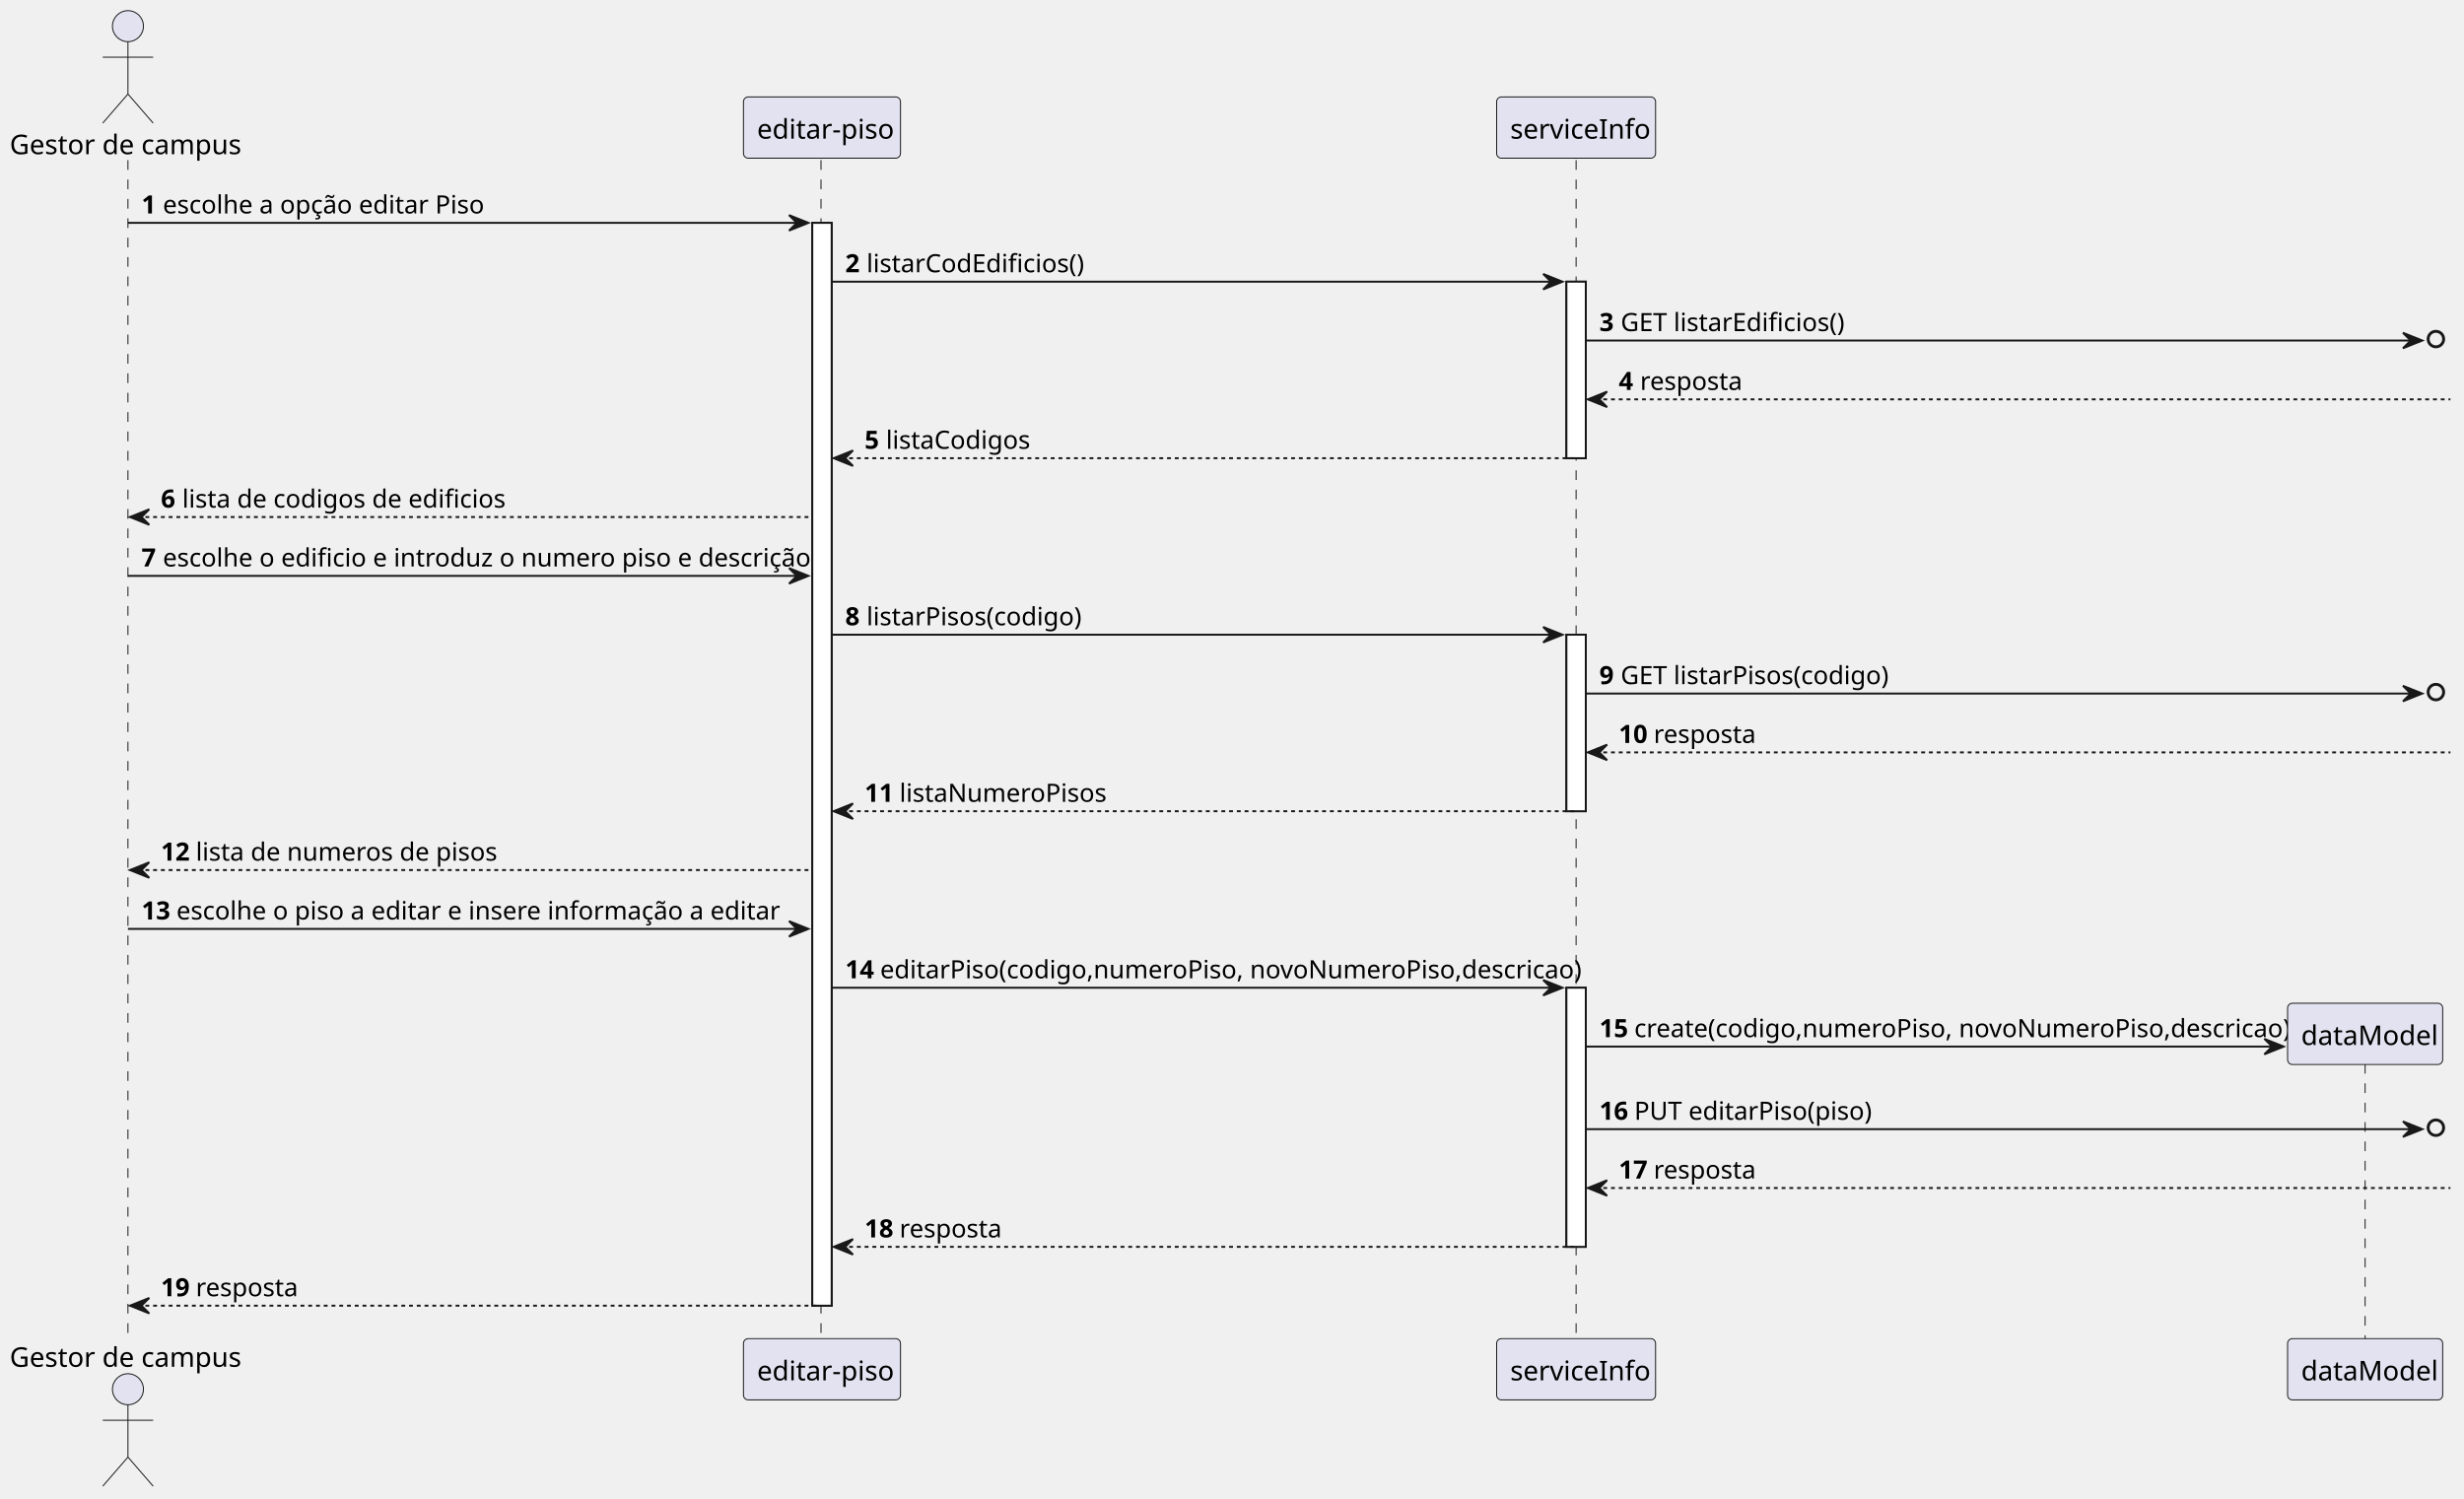
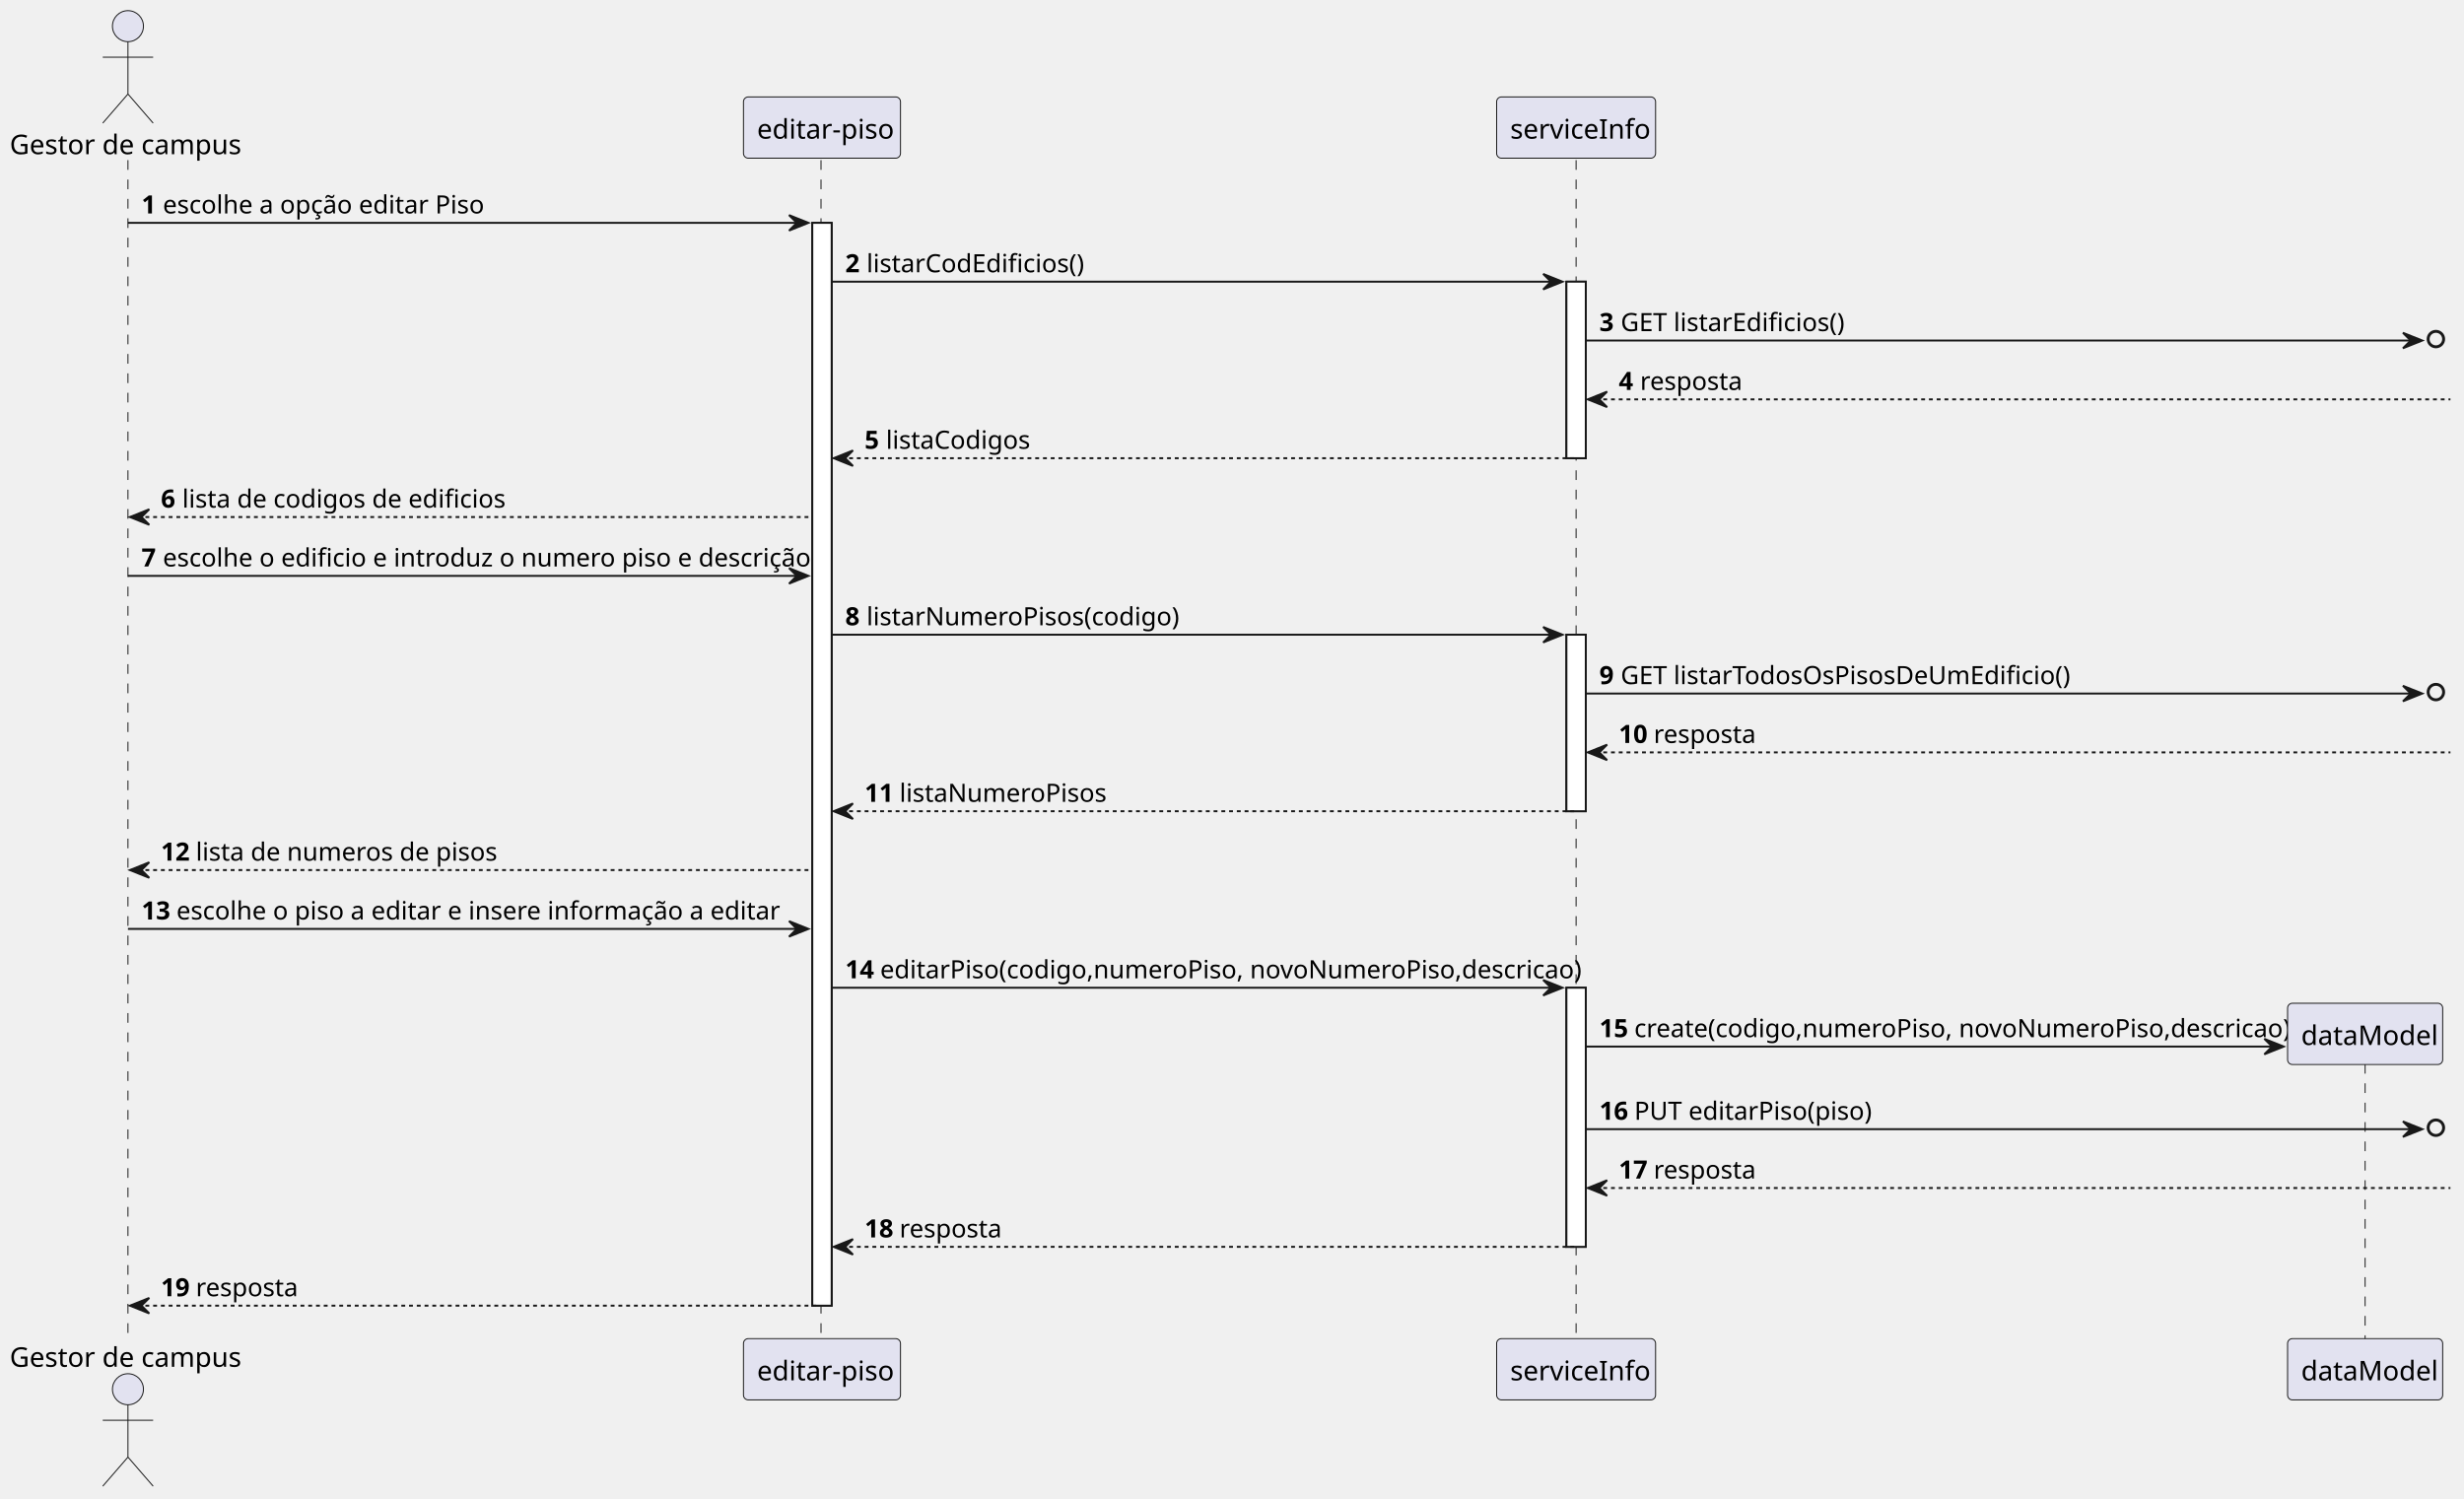
<svg xmlns="http://www.w3.org/2000/svg" contentStyleType="text/css" height="773px" preserveAspectRatio="none" style="width:1271px;height:773px;background:#FFFFFF;" version="1.1" viewBox="0 0 1271 773" width="1271px" zoomAndPan="magnify">
  <defs />
  <g>
    <rect fill="#FFFFFF" height="558.586" style="stroke:#181818;stroke-width:1.0;" width="10" x="419" y="114.961" />
    <rect fill="#FFFFFF" height="91.055" style="stroke:#181818;stroke-width:1.0;" width="10" x="808" y="145.312" />
    <rect fill="#FFFFFF" height="91.055" style="stroke:#181818;stroke-width:1.0;" width="10" x="808" y="327.422" />
    <rect fill="#FFFFFF" height="133.664" style="stroke:#181818;stroke-width:1.0;" width="10" x="808" y="509.531" />
    <line style="stroke:#181818;stroke-width:0.5;stroke-dasharray:5.0,5.0;" x1="66" x2="66" y1="82.609" y2="691.547" />
    <line style="stroke:#181818;stroke-width:0.5;stroke-dasharray:5.0,5.0;" x1="423.5" x2="423.5" y1="82.609" y2="691.547" />
    <line style="stroke:#181818;stroke-width:0.5;stroke-dasharray:5.0,5.0;" x1="813" x2="813" y1="82.609" y2="691.547" />
    <line style="stroke:#181818;stroke-width:0.5;stroke-dasharray:5.0,5.0;" x1="1220" x2="1220" y1="548.836" y2="691.547" />
    <text fill="#000000" font-family="sans-serif" font-size="14" lengthAdjust="spacing" textLength="116" x="5" y="79.533">Gestor de campus</text>
    <ellipse cx="66" cy="13.5" fill="#E2E2F0" rx="8" ry="8" style="stroke:#181818;stroke-width:0.5;" />
    <path d="M66,21.5 L66,48.5 M53,29.5 L79,29.5 M66,48.5 L53,63.5 M66,48.5 L79,63.5 " fill="none" style="stroke:#181818;stroke-width:0.5;" />
    <text fill="#000000" font-family="sans-serif" font-size="14" lengthAdjust="spacing" textLength="116" x="5" y="705.08">Gestor de campus</text>
    <ellipse cx="66" cy="716.656" fill="#E2E2F0" rx="8" ry="8" style="stroke:#181818;stroke-width:0.5;" />
    <path d="M66,724.656 L66,751.656 M53,732.656 L79,732.656 M66,751.656 L53,766.656 M66,751.656 L79,766.656 " fill="none" style="stroke:#181818;stroke-width:0.5;" />
    <rect fill="#E2E2F0" height="31.609" rx="2.5" ry="2.5" style="stroke:#181818;stroke-width:0.5;" width="81" x="383.5" y="50" />
    <text fill="#000000" font-family="sans-serif" font-size="14" lengthAdjust="spacing" textLength="67" x="390.5" y="71.533">editar-piso</text>
    <rect fill="#E2E2F0" height="31.609" rx="2.5" ry="2.5" style="stroke:#181818;stroke-width:0.5;" width="81" x="383.5" y="690.547" />
    <text fill="#000000" font-family="sans-serif" font-size="14" lengthAdjust="spacing" textLength="67" x="390.5" y="712.08">editar-piso</text>
    <rect fill="#E2E2F0" height="31.609" rx="2.5" ry="2.5" style="stroke:#181818;stroke-width:0.5;" width="82" x="772" y="50" />
    <text fill="#000000" font-family="sans-serif" font-size="14" lengthAdjust="spacing" textLength="68" x="779" y="71.533">serviceInfo</text>
    <rect fill="#E2E2F0" height="31.609" rx="2.5" ry="2.5" style="stroke:#181818;stroke-width:0.5;" width="82" x="772" y="690.547" />
    <text fill="#000000" font-family="sans-serif" font-size="14" lengthAdjust="spacing" textLength="68" x="779" y="712.08">serviceInfo</text>
    <rect fill="#E2E2F0" height="31.609" rx="2.5" ry="2.5" style="stroke:#181818;stroke-width:0.5;" width="80" x="1180" y="690.547" />
    <text fill="#000000" font-family="sans-serif" font-size="14" lengthAdjust="spacing" textLength="66" x="1187" y="712.08">dataModel</text>
    <rect fill="#FFFFFF" height="558.586" style="stroke:#181818;stroke-width:1.0;" width="10" x="419" y="114.961" />
    <rect fill="#FFFFFF" height="91.055" style="stroke:#181818;stroke-width:1.0;" width="10" x="808" y="145.312" />
    <rect fill="#FFFFFF" height="91.055" style="stroke:#181818;stroke-width:1.0;" width="10" x="808" y="327.422" />
    <rect fill="#FFFFFF" height="133.664" style="stroke:#181818;stroke-width:1.0;" width="10" x="808" y="509.531" />
    <polygon fill="#181818" points="407,110.961,417,114.961,407,118.961,411,114.961" style="stroke:#181818;stroke-width:1.0;" />
    <line style="stroke:#181818;stroke-width:1.0;" x1="66" x2="413" y1="114.961" y2="114.961" />
    <text fill="#000000" font-family="sans-serif" font-size="13" font-weight="bold" lengthAdjust="spacing" textLength="7" x="73" y="110.105">1</text>
    <text fill="#000000" font-family="sans-serif" font-size="13" lengthAdjust="spacing" textLength="161" x="84" y="110.105">escolhe a opção editar Piso</text>
    <polygon fill="#181818" points="796,141.312,806,145.312,796,149.312,800,145.312" style="stroke:#181818;stroke-width:1.0;" />
    <line style="stroke:#181818;stroke-width:1.0;" x1="429" x2="802" y1="145.312" y2="145.312" />
    <text fill="#000000" font-family="sans-serif" font-size="13" font-weight="bold" lengthAdjust="spacing" textLength="7" x="436" y="140.456">2</text>
    <text fill="#000000" font-family="sans-serif" font-size="13" lengthAdjust="spacing" textLength="108" x="447" y="140.456">listarCodEdificios()</text>
    <ellipse cx="1256.5" cy="174.914" fill="none" rx="4" ry="4" style="stroke:#181818;stroke-width:1.5;" />
    <polygon fill="#181818" points="1239.5,171.664,1249.5,175.664,1239.5,179.664,1243.5,175.664" style="stroke:#181818;stroke-width:1.0;" />
    <line style="stroke:#181818;stroke-width:1.0;" x1="818" x2="1245.5" y1="175.664" y2="175.664" />
    <text fill="#000000" font-family="sans-serif" font-size="13" font-weight="bold" lengthAdjust="spacing" textLength="7" x="825" y="170.808">3</text>
    <text fill="#000000" font-family="sans-serif" font-size="13" lengthAdjust="spacing" textLength="115" x="836" y="170.808">GET listarEdificios()</text>
    <polygon fill="#181818" points="829,202.016,819,206.016,829,210.016,825,206.016" style="stroke:#181818;stroke-width:1.0;" />
    <line style="stroke:#181818;stroke-width:1.0;stroke-dasharray:2.0,2.0;" x1="823" x2="1264" y1="206.016" y2="206.016" />
    <text fill="#000000" font-family="sans-serif" font-size="13" font-weight="bold" lengthAdjust="spacing" textLength="7" x="835" y="201.159">4</text>
    <text fill="#000000" font-family="sans-serif" font-size="13" lengthAdjust="spacing" textLength="50" x="846" y="201.159">resposta</text>
    <polygon fill="#181818" points="440,232.367,430,236.367,440,240.367,436,236.367" style="stroke:#181818;stroke-width:1.0;" />
    <line style="stroke:#181818;stroke-width:1.0;stroke-dasharray:2.0,2.0;" x1="434" x2="812" y1="236.367" y2="236.367" />
    <text fill="#000000" font-family="sans-serif" font-size="13" font-weight="bold" lengthAdjust="spacing" textLength="7" x="446" y="231.511">5</text>
    <text fill="#000000" font-family="sans-serif" font-size="13" lengthAdjust="spacing" textLength="71" x="457" y="231.511">listaCodigos</text>
    <polygon fill="#181818" points="77,262.719,67,266.719,77,270.719,73,266.719" style="stroke:#181818;stroke-width:1.0;" />
    <line style="stroke:#181818;stroke-width:1.0;stroke-dasharray:2.0,2.0;" x1="71" x2="418" y1="266.719" y2="266.719" />
    <text fill="#000000" font-family="sans-serif" font-size="13" font-weight="bold" lengthAdjust="spacing" textLength="7" x="83" y="261.862">6</text>
    <text fill="#000000" font-family="sans-serif" font-size="13" lengthAdjust="spacing" textLength="160" x="94" y="261.862">lista de codigos de edificios</text>
    <polygon fill="#181818" points="407,293.07,417,297.07,407,301.07,411,297.07" style="stroke:#181818;stroke-width:1.0;" />
    <line style="stroke:#181818;stroke-width:1.0;" x1="66" x2="413" y1="297.07" y2="297.07" />
    <text fill="#000000" font-family="sans-serif" font-size="13" font-weight="bold" lengthAdjust="spacing" textLength="7" x="73" y="292.214">7</text>
    <text fill="#000000" font-family="sans-serif" font-size="13" lengthAdjust="spacing" textLength="318" x="84" y="292.214">escolhe o edificio e introduz o numero piso e descrição</text>
    <polygon fill="#181818" points="796,323.422,806,327.422,796,331.422,800,327.422" style="stroke:#181818;stroke-width:1.0;" />
    <line style="stroke:#181818;stroke-width:1.0;" x1="429" x2="802" y1="327.422" y2="327.422" />
    <text fill="#000000" font-family="sans-serif" font-size="13" font-weight="bold" lengthAdjust="spacing" textLength="7" x="436" y="322.565">8</text>
-     <text fill="#000000" font-family="sans-serif" font-size="13" lengthAdjust="spacing" textLength="107" x="447" y="322.565">listarPisos(codigo)</text>
+     <text fill="#000000" font-family="sans-serif" font-size="13" lengthAdjust="spacing" textLength="152" x="447" y="322.565">listarNumeroPisos(codigo)</text>
    <ellipse cx="1256.5" cy="357.023" fill="none" rx="4" ry="4" style="stroke:#181818;stroke-width:1.5;" />
    <polygon fill="#181818" points="1239.5,353.773,1249.5,357.773,1239.5,361.773,1243.5,357.773" style="stroke:#181818;stroke-width:1.0;" />
    <line style="stroke:#181818;stroke-width:1.0;" x1="818" x2="1245.5" y1="357.773" y2="357.773" />
    <text fill="#000000" font-family="sans-serif" font-size="13" font-weight="bold" lengthAdjust="spacing" textLength="7" x="825" y="352.917">9</text>
-     <text fill="#000000" font-family="sans-serif" font-size="13" lengthAdjust="spacing" textLength="137" x="836" y="352.917">GET listarPisos(codigo)</text>
+     <text fill="#000000" font-family="sans-serif" font-size="13" lengthAdjust="spacing" textLength="229" x="836" y="352.917">GET listarTodosOsPisosDeUmEdificio()</text>
    <polygon fill="#181818" points="829,384.125,819,388.125,829,392.125,825,388.125" style="stroke:#181818;stroke-width:1.0;" />
    <line style="stroke:#181818;stroke-width:1.0;stroke-dasharray:2.0,2.0;" x1="823" x2="1264" y1="388.125" y2="388.125" />
    <text fill="#000000" font-family="sans-serif" font-size="13" font-weight="bold" lengthAdjust="spacing" textLength="14" x="835" y="383.269">10</text>
    <text fill="#000000" font-family="sans-serif" font-size="13" lengthAdjust="spacing" textLength="50" x="853" y="383.269">resposta</text>
    <polygon fill="#181818" points="440,414.477,430,418.477,440,422.477,436,418.477" style="stroke:#181818;stroke-width:1.0;" />
    <line style="stroke:#181818;stroke-width:1.0;stroke-dasharray:2.0,2.0;" x1="434" x2="812" y1="418.477" y2="418.477" />
    <text fill="#000000" font-family="sans-serif" font-size="13" font-weight="bold" lengthAdjust="spacing" textLength="14" x="446" y="413.62">11</text>
    <text fill="#000000" font-family="sans-serif" font-size="13" lengthAdjust="spacing" textLength="102" x="464" y="413.62">listaNumeroPisos</text>
    <polygon fill="#181818" points="77,444.828,67,448.828,77,452.828,73,448.828" style="stroke:#181818;stroke-width:1.0;" />
    <line style="stroke:#181818;stroke-width:1.0;stroke-dasharray:2.0,2.0;" x1="71" x2="418" y1="448.828" y2="448.828" />
    <text fill="#000000" font-family="sans-serif" font-size="13" font-weight="bold" lengthAdjust="spacing" textLength="14" x="83" y="443.972">12</text>
    <text fill="#000000" font-family="sans-serif" font-size="13" lengthAdjust="spacing" textLength="149" x="101" y="443.972">lista de numeros de pisos</text>
    <polygon fill="#181818" points="407,475.18,417,479.18,407,483.18,411,479.18" style="stroke:#181818;stroke-width:1.0;" />
    <line style="stroke:#181818;stroke-width:1.0;" x1="66" x2="413" y1="479.18" y2="479.18" />
    <text fill="#000000" font-family="sans-serif" font-size="13" font-weight="bold" lengthAdjust="spacing" textLength="14" x="73" y="474.323">13</text>
    <text fill="#000000" font-family="sans-serif" font-size="13" lengthAdjust="spacing" textLength="295" x="91" y="474.323">escolhe o piso a editar e insere informação a editar</text>
    <polygon fill="#181818" points="796,505.531,806,509.531,796,513.531,800,509.531" style="stroke:#181818;stroke-width:1.0;" />
    <line style="stroke:#181818;stroke-width:1.0;" x1="429" x2="802" y1="509.531" y2="509.531" />
    <text fill="#000000" font-family="sans-serif" font-size="13" font-weight="bold" lengthAdjust="spacing" textLength="14" x="436" y="504.675">14</text>
    <text fill="#000000" font-family="sans-serif" font-size="13" lengthAdjust="spacing" textLength="342" x="454" y="504.675">editarPiso(codigo,numeroPiso, novoNumeroPiso,descricao)</text>
    <polygon fill="#181818" points="1168,535.883,1178,539.883,1168,543.883,1172,539.883" style="stroke:#181818;stroke-width:1.0;" />
    <line style="stroke:#181818;stroke-width:1.0;" x1="818" x2="1174" y1="539.883" y2="539.883" />
    <text fill="#000000" font-family="sans-serif" font-size="13" font-weight="bold" lengthAdjust="spacing" textLength="14" x="825" y="535.026">15</text>
    <text fill="#000000" font-family="sans-serif" font-size="13" lengthAdjust="spacing" textLength="320" x="843" y="535.026">create(codigo,numeroPiso, novoNumeroPiso,descricao)</text>
    <rect fill="#E2E2F0" height="31.609" rx="2.5" ry="2.5" style="stroke:#181818;stroke-width:0.5;" width="80" x="1180" y="517.531" />
    <text fill="#000000" font-family="sans-serif" font-size="14" lengthAdjust="spacing" textLength="66" x="1187" y="539.064">dataModel</text>
    <ellipse cx="1256.5" cy="581.742" fill="none" rx="4" ry="4" style="stroke:#181818;stroke-width:1.5;" />
    <polygon fill="#181818" points="1239.5,578.492,1249.5,582.492,1239.5,586.492,1243.5,582.492" style="stroke:#181818;stroke-width:1.0;" />
    <line style="stroke:#181818;stroke-width:1.0;" x1="818" x2="1245.5" y1="582.492" y2="582.492" />
    <text fill="#000000" font-family="sans-serif" font-size="13" font-weight="bold" lengthAdjust="spacing" textLength="14" x="825" y="577.636">16</text>
    <text fill="#000000" font-family="sans-serif" font-size="13" lengthAdjust="spacing" textLength="119" x="843" y="577.636">PUT editarPiso(piso)</text>
    <polygon fill="#181818" points="829,608.844,819,612.844,829,616.844,825,612.844" style="stroke:#181818;stroke-width:1.0;" />
    <line style="stroke:#181818;stroke-width:1.0;stroke-dasharray:2.0,2.0;" x1="823" x2="1264" y1="612.844" y2="612.844" />
    <text fill="#000000" font-family="sans-serif" font-size="13" font-weight="bold" lengthAdjust="spacing" textLength="14" x="835" y="607.987">17</text>
    <text fill="#000000" font-family="sans-serif" font-size="13" lengthAdjust="spacing" textLength="50" x="853" y="607.987">resposta</text>
    <polygon fill="#181818" points="440,639.195,430,643.195,440,647.195,436,643.195" style="stroke:#181818;stroke-width:1.0;" />
    <line style="stroke:#181818;stroke-width:1.0;stroke-dasharray:2.0,2.0;" x1="434" x2="812" y1="643.195" y2="643.195" />
    <text fill="#000000" font-family="sans-serif" font-size="13" font-weight="bold" lengthAdjust="spacing" textLength="14" x="446" y="638.339">18</text>
    <text fill="#000000" font-family="sans-serif" font-size="13" lengthAdjust="spacing" textLength="50" x="464" y="638.339">resposta</text>
    <polygon fill="#181818" points="77,669.547,67,673.547,77,677.547,73,673.547" style="stroke:#181818;stroke-width:1.0;" />
    <line style="stroke:#181818;stroke-width:1.0;stroke-dasharray:2.0,2.0;" x1="71" x2="423" y1="673.547" y2="673.547" />
    <text fill="#000000" font-family="sans-serif" font-size="13" font-weight="bold" lengthAdjust="spacing" textLength="14" x="83" y="668.69">19</text>
    <text fill="#000000" font-family="sans-serif" font-size="13" lengthAdjust="spacing" textLength="50" x="101" y="668.69">resposta</text>
  </g>
</svg>
